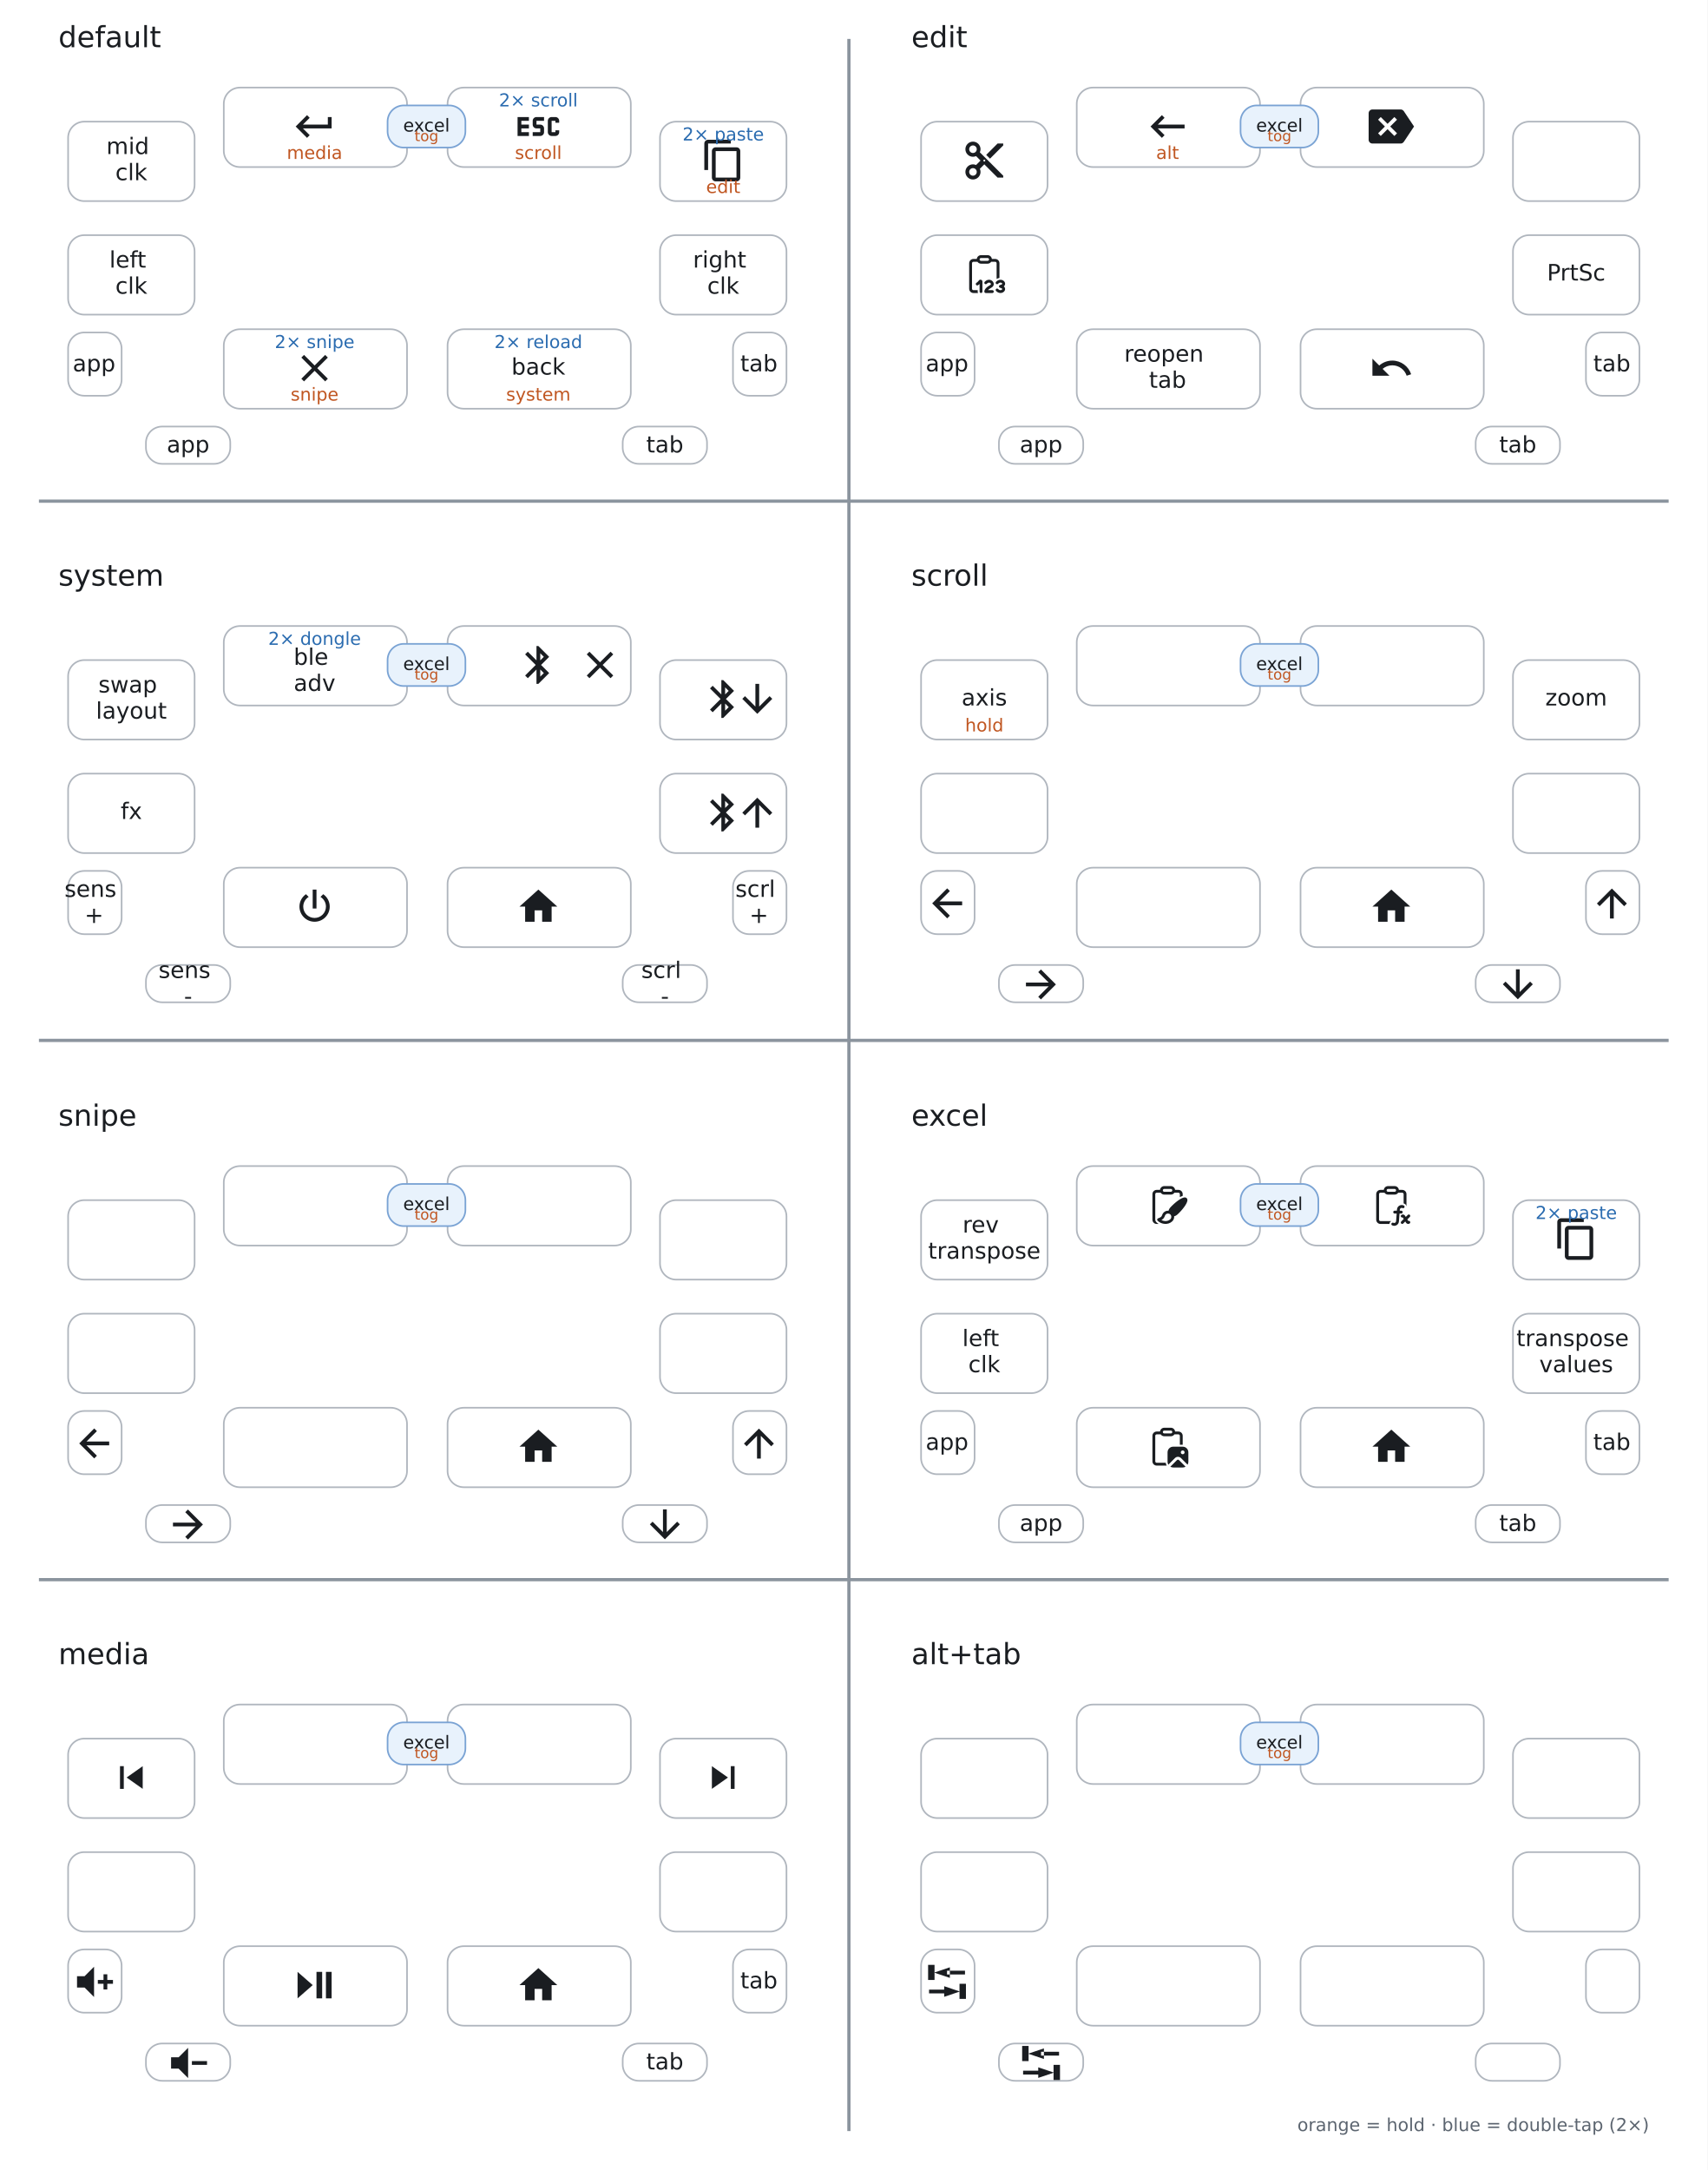
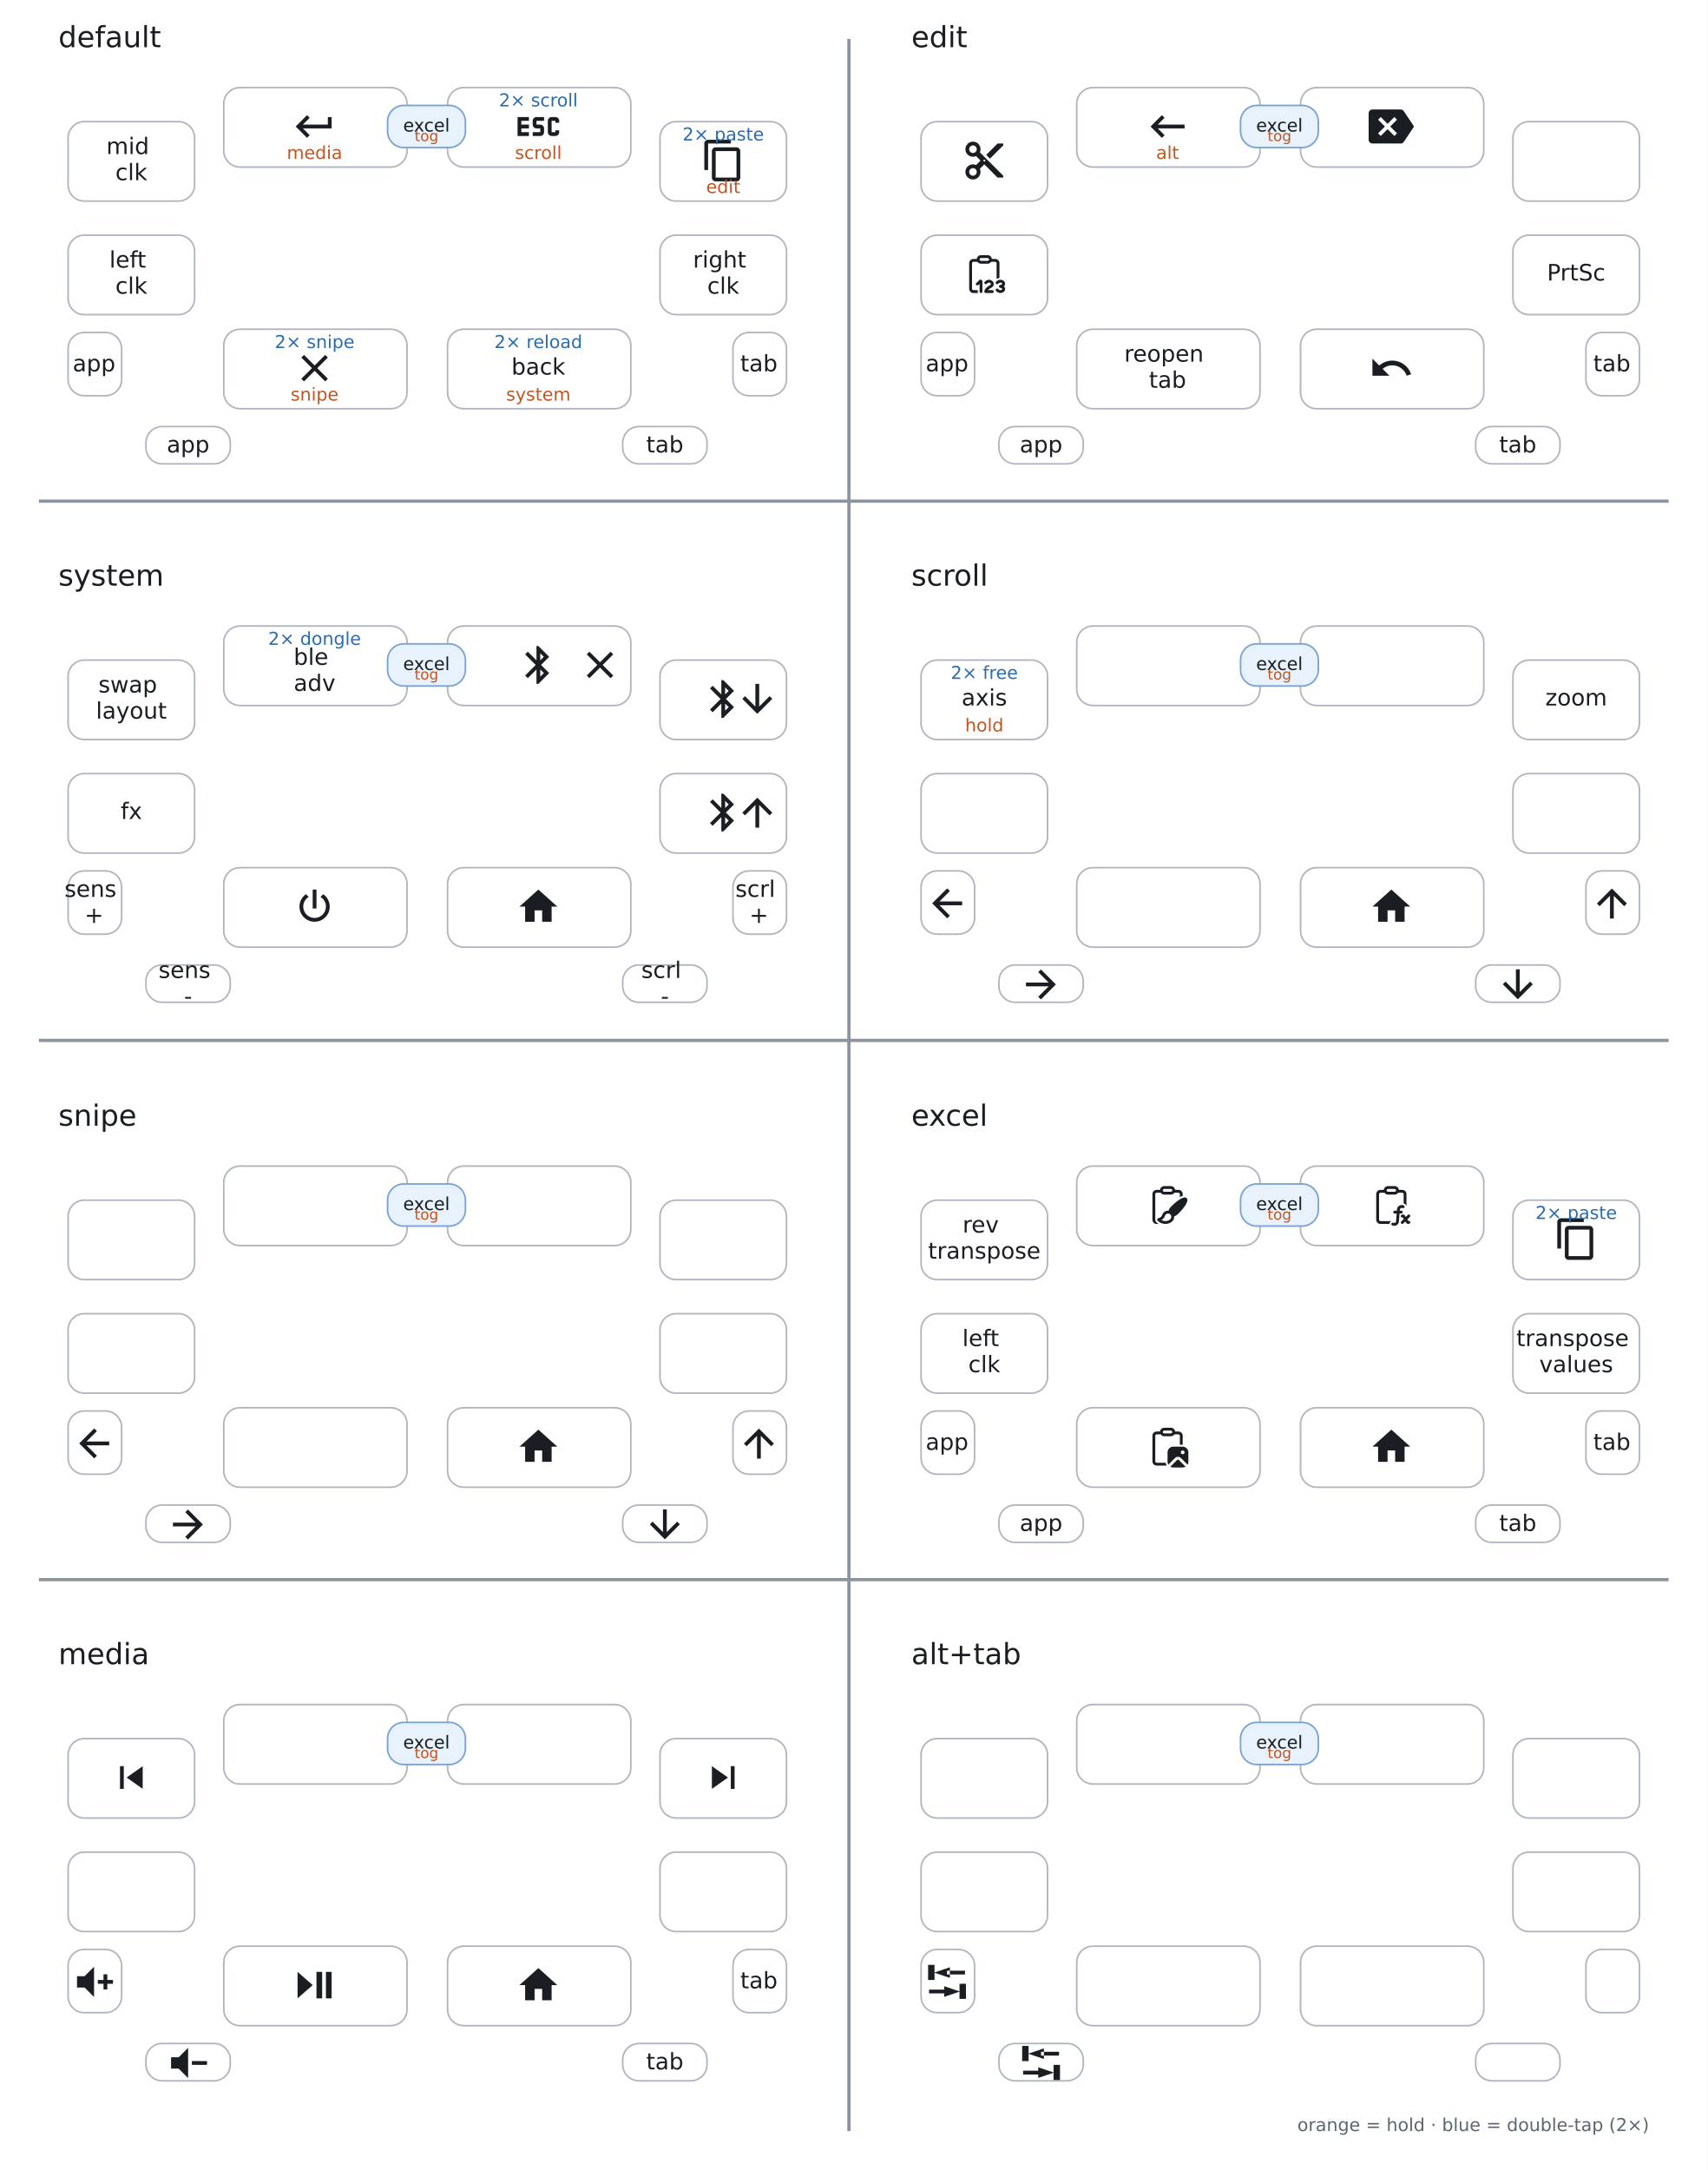
<svg xmlns="http://www.w3.org/2000/svg" xmlns:xlink="http://www.w3.org/1999/xlink" width="1053" height="1338.0" viewBox="0 0 1053 1338.0" class="keymap">
  <rect id="page-bg" width="100%" height="100%" fill="#ffffff" />
  <g id="layer-dividers" fill="none" stroke="#8b949e" stroke-width="2" stroke-linecap="butt">
    <line class="layer-divider-h" x1="24.0" y1="309.0" x2="1029.0" y2="309.0" />
    <line class="layer-divider-h" x1="24.0" y1="641.5" x2="1029.0" y2="641.5" />
    <line class="layer-divider-h" x1="24.0" y1="974.0" x2="1029.0" y2="974.0" />
    <line class="layer-divider-v" x1="523.5" y1="24.0" x2="523.5" y2="1314.0" />
  </g>
  <defs>/* start glyphs */
<symbol id="excel-copy-picture" viewBox="0 0 24 24">
      <path fill="#1a1d21" d="M13.75 2C14.909 2 15.863 2.876 15.986 4.002C15.986 4.001 15.986 4 15.986 3.999L17.75 4C18.993 4 20 5.007 20 6.25V11H18.5V6.25C18.5 5.836 18.164 5.5 17.75 5.5L15.621 5.5C15.217 6.103 14.53 6.5 13.75 6.5H10.25C9.47 6.5 8.783 6.103 8.379 5.5L6.25 5.5C5.836 5.5 5.5 5.836 5.5 6.25V19.75C5.5 20.164 5.836 20.5 6.25 20.5H11.031C11.098 21.041 11.274 21.548 11.535 22H6.25C5.007 22 4 20.993 4 19.75V6.25C4 5.007 5.007 4 6.25 4L8.014 3.999C8.138 2.875 9.092 2 10.25 2H13.75ZM15.995 4.096L16 4.25C16 4.198 15.998 4.147 15.995 4.096ZM13.75 3.5H10.25C9.836 3.5 9.5 3.836 9.5 4.25C9.5 4.664 9.836 5 10.25 5H13.75C14.164 5 14.5 4.664 14.5 4.25C14.5 3.836 14.164 3.5 13.75 3.5ZM15 12C13.343 12 12 13.343 12 15V20C12 20.556 12.151 21.077 12.415 21.524L15.909 18.03C16.788 17.152 18.212 17.152 19.091 18.03L22.585 21.524C22.849 21.077 23 20.556 23 20V15C23 13.343 21.657 12 20 12H15ZM15 23C14.444 23 13.923 22.849 13.476 22.585L16.97 19.091C17.263 18.798 17.737 18.798 18.03 19.091L21.524 22.585C21.077 22.849 20.556 23 20 23H15ZM20 16C19.448 16 19 15.552 19 15C19 14.448 19.448 14 20 14C20.552 14 21 14.448 21 15C21 15.552 20.552 16 20 16Z" />
    </symbol>
    <symbol id="excel-paste-format" viewBox="0 0 24 24">
      <path fill="#1a1d21" d="M13.75 2C14.908 2 15.862 2.875 15.986 4H17.75C18.993 4 20 5.007 20 6.25V7.177C19.51 7.327 19.001 7.563 18.5 7.843V6.25C18.5 5.836 18.164 5.5 17.75 5.5H15.621C15.217 6.103 14.53 6.5 13.75 6.5H10.25C9.47 6.5 8.783 6.103 8.379 5.5H6.25C5.836 5.5 5.5 5.836 5.5 6.25V19.77C5.506 20.21 5.687 20.646 5.993 20.962L6.225 21.189C6.559 21.499 6.925 21.769 7.312 22H6.25C5.007 22 4 20.993 4 19.75V6.25C4 5.007 5.007 4 6.25 4H8.014C8.138 2.875 9.092 2 10.25 2H13.75ZM20.423 8.094C20.901 7.965 21.617 7.881 22.115 8.378C22.613 8.876 22.528 9.592 22.399 10.07C22.254 10.612 21.953 11.236 21.56 11.886C20.766 13.197 19.502 14.771 17.976 16.297C17.547 16.726 16.883 17.401 16.113 17.751C15.919 17.839 15.707 17.91 15.483 17.953C15.566 18.878 15.257 19.831 14.551 20.539L14.346 20.735C13.294 21.68 11.907 22.055 10.573 21.98C9.153 21.901 7.724 21.311 6.711 20.267C6.532 20.081 6.46 19.818 6.521 19.567C6.583 19.317 6.767 19.115 7.012 19.033C8.391 18.573 8.749 18.12 8.933 17.778C9.064 17.534 9.105 17.365 9.261 17C9.4 16.674 9.594 16.305 9.951 15.947C10.66 15.239 11.614 14.928 12.54 15.011C12.583 14.787 12.655 14.576 12.743 14.381C13.093 13.611 13.768 12.948 14.197 12.519C15.723 10.993 17.297 9.728 18.607 8.935C19.257 8.541 19.881 8.239 20.423 8.094ZM13.486 17.008C12.803 16.325 11.695 16.325 11.012 17.008C10.84 17.179 10.739 17.359 10.642 17.588C10.561 17.778 10.422 18.174 10.253 18.488C9.962 19.03 9.519 19.51 8.729 19.934C9.312 20.253 9.98 20.445 10.656 20.482C11.736 20.543 12.769 20.211 13.482 19.486L13.486 19.482C14.169 18.799 14.17 17.691 13.486 17.008ZM10.25 3.5C9.836 3.5 9.5 3.836 9.5 4.25C9.5 4.664 9.836 5 10.25 5H13.75C14.164 5 14.5 4.664 14.5 4.25C14.5 3.836 14.164 3.5 13.75 3.5H10.25Z" />
    </symbol>
    <symbol id="excel-paste-formulas" viewBox="0 0 24 24">
      <path fill="#1a1d21" d="M8.379 5.5H6.25C5.836 5.5 5.5 5.836 5.5 6.25V19.75C5.5 20.164 5.836 20.5 6.25 20.5H11.97C11.639 20.665 11.357 20.935 11.181 21.292C11.068 21.52 11.01 21.761 11.001 22H6.25C5.007 22 4 20.993 4 19.75V6.25C4 5.007 5.007 4 6.25 4H8.014C8.138 2.875 9.092 2 10.25 2H13.75C14.908 2 15.862 2.875 15.986 4H17.75C18.993 4 20 5.007 20 6.25V13H19.997C20.022 12.331 19.661 11.678 19.022 11.363C18.85 11.278 18.675 11.209 18.5 11.154V6.25C18.5 5.836 18.164 5.5 17.75 5.5H15.621C15.217 6.103 14.53 6.5 13.75 6.5H10.25C9.47 6.5 8.783 6.103 8.379 5.5ZM9.5 4.25C9.5 4.664 9.836 5 10.25 5H13.75C14.164 5 14.5 4.664 14.5 4.25C14.5 3.836 14.164 3.5 13.75 3.5H10.25C9.836 3.5 9.5 3.836 9.5 4.25ZM21.777 18.28C22.07 17.987 22.07 17.513 21.777 17.22C21.484 16.927 21.009 16.927 20.716 17.22L19.633 18.303L19.212 17.626C18.807 16.974 17.934 16.802 17.311 17.251C16.976 17.493 16.899 17.962 17.142 18.298C17.346 18.582 17.713 18.68 18.025 18.557L18.544 19.392L17.22 20.716C16.927 21.009 16.927 21.484 17.22 21.777C17.513 22.07 17.988 22.07 18.28 21.777L19.358 20.7L19.779 21.378C20.191 22.04 21.084 22.203 21.704 21.729C22.033 21.478 22.096 21.007 21.844 20.678C21.633 20.402 21.269 20.313 20.963 20.44L20.447 19.611L21.777 18.28ZM14.989 14.307C15.123 12.546 16.995 11.478 18.579 12.26C18.951 12.443 19.103 12.893 18.92 13.264C18.737 13.636 18.287 13.788 17.916 13.605C17.285 13.294 16.538 13.719 16.485 14.421L16.441 15H17.25C17.664 15 18 15.336 18 15.75C18 16.164 17.664 16.5 17.25 16.5H16.327L16.008 20.692C15.874 22.453 14.002 23.52 12.418 22.739C12.047 22.556 11.894 22.106 12.078 21.735C12.261 21.363 12.71 21.211 13.082 21.394C13.713 21.705 14.459 21.28 14.513 20.578L14.823 16.5H13.75C13.336 16.5 13 16.164 13 15.75C13 15.336 13.336 15 13.75 15H14.937L14.989 14.307Z" />
    </symbol>
    <symbol id="excel-paste-values" viewBox="0 0 24 24">
      <path fill="#1a1d21" d="M6.25 5.5H8.379C8.783 6.103 9.47 6.5 10.25 6.5H13.75C14.53 6.5 15.217 6.103 15.621 5.5H17.75C18.164 5.5 18.5 5.836 18.5 6.25V14.574C18.987 14.285 19.496 14.111 20 14.039V6.25C20 5.007 18.993 4 17.75 4H15.986C15.862 2.875 14.908 2 13.75 2H10.25C9.092 2 8.138 2.875 8.014 4H6.25C5.007 4 4 5.007 4 6.25V19.75C4 20.993 5.007 22 6.25 22H8.669C8.561 21.773 8.5 21.518 8.5 21.25V20.5H6.25C5.836 20.5 5.5 20.164 5.5 19.75V6.25C5.5 5.836 5.836 5.5 6.25 5.5ZM10.25 5C9.836 5 9.5 4.664 9.5 4.25C9.5 3.836 9.836 3.5 10.25 3.5H13.75C14.164 3.5 14.5 3.836 14.5 4.25C14.5 4.664 14.164 5 13.75 5H10.25ZM11 15.938C11 15.376 10.567 15.074 10.258 14.987C9.949 14.9 9.454 14.931 9.147 15.358C8.83 15.801 8.388 16.297 7.868 16.605C7.512 16.815 7.394 17.275 7.605 17.632C7.815 17.988 8.275 18.106 8.632 17.895C8.955 17.704 9.245 17.474 9.5 17.233V21.25C9.5 21.664 9.836 22 10.25 22C10.664 22 11 21.664 11 21.25V15.938ZM14.425 16.502C14.119 16.517 13.721 16.66 13.301 17.112C13.019 17.416 12.545 17.434 12.241 17.152C11.937 16.87 11.92 16.396 12.201 16.092C12.851 15.392 13.604 15.041 14.35 15.003C15.085 14.966 15.753 15.237 16.232 15.668C16.704 16.093 17.035 16.722 16.986 17.416C16.936 18.142 16.484 18.766 15.733 19.174C14.783 19.69 14.237 20.15 13.925 20.5H16.25C16.664 20.5 17 20.836 17 21.25C17 21.664 16.664 22 16.25 22H12.751C12.369 22 12.048 21.713 12.006 21.334C12.006 21.334 12.006 21.334 12.006 21.332L12.005 21.33L12.005 21.326L12.004 21.319L12.003 21.302C12.002 21.29 12.001 21.277 12.001 21.263C12 21.234 12 21.2 12.001 21.161C12.005 21.083 12.015 20.987 12.04 20.875C12.089 20.648 12.191 20.366 12.392 20.047C12.79 19.41 13.56 18.647 15.017 17.856C15.418 17.638 15.482 17.422 15.49 17.312C15.5 17.17 15.432 16.966 15.227 16.782C15.029 16.603 14.743 16.485 14.425 16.502ZM19.292 17.115C20.17 16.197 21.052 16.487 21.368 16.833C21.528 17.009 21.509 17.127 21.479 17.19C21.429 17.293 21.193 17.583 20.343 17.766C19.997 17.84 19.75 18.145 19.75 18.499C19.75 18.852 19.997 19.158 20.342 19.232C21.192 19.415 21.429 19.705 21.478 19.809C21.509 19.872 21.528 19.991 21.368 20.167C21.052 20.513 20.171 20.803 19.293 19.883C19.007 19.584 18.532 19.572 18.232 19.858C17.933 20.144 17.921 20.619 18.207 20.919C19.663 22.444 21.552 22.191 22.476 21.178C22.936 20.674 23.192 19.911 22.83 19.159C22.709 18.908 22.533 18.688 22.31 18.499C22.533 18.311 22.709 18.092 22.83 17.84C23.192 17.089 22.935 16.325 22.476 15.822C21.552 14.81 19.663 14.556 18.208 16.079C17.922 16.378 17.932 16.853 18.232 17.139C18.531 17.425 19.006 17.415 19.292 17.115Z" />
    </symbol>
    <symbol id="mdi:arrow-down" viewBox="0 0 24 24">
      <path fill="#1a1d21" d="M11,4H13V16L18.5,10.5L19.92,11.92L12,19.84L4.08,11.92L5.5,10.5L11,16V4Z" />
    </symbol>
    <symbol id="mdi:arrow-left" viewBox="0 0 24 24">
      <path fill="#1a1d21" d="M20,11V13H8L13.5,18.5L12.08,19.92L4.16,12L12.08,4.08L13.5,5.5L8,11H20Z" />
    </symbol>
    <symbol id="mdi:arrow-right" viewBox="0 0 24 24">
      <path fill="#1a1d21" d="M4,11V13H16L10.5,18.5L11.92,19.92L19.84,12L11.92,4.08L10.5,5.5L16,11H4Z" />
    </symbol>
    <symbol id="mdi:arrow-up" viewBox="0 0 24 24">
      <path fill="#1a1d21" d="M13,20H11V8L5.5,13.5L4.08,12.08L12,4.16L19.92,12.08L18.5,13.5L13,8V20Z" />
    </symbol>
    <symbol id="mdi:backspace-reverse" viewBox="0 0 24 24">
      <path fill="#1a1d21" d="M2,21H17C17.7,21 18.2,20.6 18.6,20.1L24,12L18.6,3.9C18.2,3.4 17.7,3 17,3H2A2,2 0 0,0 0,5V19A2,2 0 0,0 2,21M5,8.4L6.4,7L10,10.6L13.6,7L15,8.4L11.4,12L15,15.6L13.6,17L10,13.4L6.4,17L5,15.6L8.6,12" />
    </symbol>
    <symbol id="mdi:bluetooth" viewBox="0 0 24 24">
      <path fill="#1a1d21" d="M14.88,16.29L13,18.17V14.41M13,5.83L14.88,7.71L13,9.58M17.71,7.71L12,2H11V9.58L6.41,5L5,6.41L10.59,12L5,17.58L6.41,19L11,14.41V22H12L17.71,16.29L13.41,12L17.71,7.71Z" />
    </symbol>
    <symbol id="mdi:close" viewBox="0 0 24 24">
      <path fill="#1a1d21" d="M19,6.41L17.59,5L12,10.59L6.41,5L5,6.41L10.59,12L5,17.59L6.41,19L12,13.41L17.59,19L19,17.59L13.41,12L19,6.41Z" />
    </symbol>
    <symbol id="mdi:content-copy" viewBox="0 0 24 24">
      <path fill="#1a1d21" d="M19,21H8V7H19M19,5H8A2,2 0 0,0 6,7V21A2,2 0 0,0 8,23H19A2,2 0 0,0 21,21V7A2,2 0 0,0 19,5M16,1H4A2,2 0 0,0 2,3V17H4V3H16V1Z" />
    </symbol>
    <symbol id="mdi:content-cut" viewBox="0 0 24 24">
      <path fill="#1a1d21" d="M19,3L13,9L15,11L22,4V3M12,12.5A0.5,0.5 0 0,1 11.5,12A0.5,0.5 0 0,1 12,11.5A0.5,0.5 0 0,1 12.5,12A0.5,0.5 0 0,1 12,12.5M6,20A2,2 0 0,1 4,18C4,16.89 4.9,16 6,16A2,2 0 0,1 8,18C8,19.11 7.1,20 6,20M6,8A2,2 0 0,1 4,6C4,4.89 4.9,4 6,4A2,2 0 0,1 8,6C8,7.11 7.1,8 6,8M9.64,7.64C9.87,7.14 10,6.59 10,6A4,4 0 0,0 6,2A4,4 0 0,0 2,6A4,4 0 0,0 6,10C6.59,10 7.14,9.87 7.64,9.64L10,12L7.64,14.36C7.14,14.13 6.59,14 6,14A4,4 0 0,0 2,18A4,4 0 0,0 6,22A4,4 0 0,0 10,18C10,17.41 9.87,16.86 9.64,16.36L12,14L19,21H22V20L9.64,7.64Z" />
    </symbol>
    <symbol id="mdi:home" viewBox="0 0 24 24">
      <path fill="#1a1d21" d="M10,20V14H14V20H19V12H22L12,3L2,12H5V20H10Z" />
    </symbol>
    <symbol id="mdi:keyboard-backspace" viewBox="0 0 24 24">
      <path fill="#1a1d21" d="M21,11H6.83L10.41,7.41L9,6L3,12L9,18L10.41,16.58L6.83,13H21V11Z" />
    </symbol>
    <symbol id="mdi:keyboard-esc" viewBox="0 0 24 24">
      <path fill="#1a1d21" d="M1 7H7V9H3V11H7V13H3V15H7V17H1V7M11 7H15V9H11V11H13C14.11 11 15 11.9 15 13V15C15 16.11 14.11 17 13 17H9V15H13V13H11C9.9 13 9 12.11 9 11V9C9 7.9 9.9 7 11 7M19 7H21C22.11 7 23 7.9 23 9V10H21V9H19V15H21V14H23V15C23 16.11 22.11 17 21 17H19C17.9 17 17 16.11 17 15V9C17 7.9 17.9 7 19 7Z" />
    </symbol>
    <symbol id="mdi:keyboard-return" viewBox="0 0 24 24">
      <path fill="#1a1d21" d="M19,7V11H5.83L9.41,7.41L8,6L2,12L8,18L9.41,16.58L5.83,13H21V7H19Z" />
    </symbol>
    <symbol id="mdi:play-pause" viewBox="0 0 24 24">
      <path fill="#1a1d21" d="M3,5V19L11,12M13,19H16V5H13M18,5V19H21V5" />
    </symbol>
    <symbol id="mdi:power" viewBox="0 0 24 24">
      <path fill="#1a1d21" d="M16.56,5.44L15.11,6.89C16.84,7.94 18,9.83 18,12A6,6 0 0,1 12,18A6,6 0 0,1 6,12C6,9.83 7.16,7.94 8.88,6.88L7.44,5.44C5.36,6.88 4,9.28 4,12A8,8 0 0,0 12,20A8,8 0 0,0 20,12C20,9.28 18.64,6.88 16.56,5.44M13,3H11V13H13" />
    </symbol>
    <symbol id="mdi:skip-next" viewBox="0 0 24 24">
      <path fill="#1a1d21" d="M16,18H18V6H16M6,18L14.5,12L6,6V18Z" />
    </symbol>
    <symbol id="mdi:skip-previous" viewBox="0 0 24 24">
      <path fill="#1a1d21" d="M6,18V6H8V18H6M9.5,12L18,6V18L9.5,12Z" />
    </symbol>
    <symbol id="mdi:undo" viewBox="0 0 24 24">
      <path fill="#1a1d21" d="M12.5,8C9.85,8 7.45,9 5.6,10.6L2,7V16H11L7.38,12.38C8.77,11.22 10.54,10.5 12.5,10.5C16.04,10.5 19.05,12.81 20.1,16L22.47,15.22C21.08,11.03 17.15,8 12.5,8Z" />
    </symbol>
    <symbol id="mdi:volume-minus" viewBox="0 0 24 24">
      <path fill="#1a1d21" d="M3,9H7L12,4V20L7,15H3V9M14,11H22V13H14V11Z" />
    </symbol>
    <symbol id="mdi:volume-plus" viewBox="0 0 24 24">
      <path fill="#1a1d21" d="M3,9H7L12,4V20L7,15H3V9M14,11H17V8H19V11H22V13H19V16H17V13H14V11Z" />
    </symbol>
    <symbol id="tab-sign" viewBox="0 0 24 24">
      <path fill="#1a1d21" d="M2 3H5.4V11H2ZM13.5 4.3L5.2 7.1 13.5 9.9ZM12 6.1H21.5V8.1H12ZM18.6 13H22V21H18.6ZM10.5 14.3L18.8 17.1 10.5 19.9ZM2.5 16.1H12V18.1H2.5Z" />
    </symbol>
  </defs>/* end glyphs */
<style>/* inherit to force styles through use tags */
svg path {
    fill: inherit;
}

/* font and background color specifications */
svg.keymap {
    font-family: SFMono-Regular,Consolas,Liberation Mono,Menlo,monospace;
    font-size: 14px;
    font-kerning: normal;
    text-rendering: optimizeLegibility;
    fill: #24292e;
}

/* default key styling */
rect.key {
    fill: #f6f8fa;
}

rect.key, rect.combo {
    stroke: #c9cccf;
    stroke-width: 1;
}

/* default key side styling, only used is draw_key_sides is set */
rect.side {
    filter: brightness(90%);
}

/* color accent for combo boxes */
rect.combo, rect.combo-separate {
    fill: #cdf;
}

/* color accent for held keys */
rect.held, rect.combo.held {
    fill: #fdd;
}

/* color accent for ghost (optional) keys */
rect.ghost, rect.combo.ghost {
    stroke-dasharray: 4, 4;
    stroke-width: 2;
}

text {
    text-anchor: middle;
    dominant-baseline: middle;
}

/* styling for layer labels */
text.label {
    font-weight: bold;
    text-anchor: start;
    stroke: white;
    stroke-width: 4;
    paint-order: stroke;
}

/* styling for optional footer */
text.footer {
    text-anchor: end;
    dominant-baseline: auto;
    stroke: white;
    stroke-width: 4;
    paint-order: stroke;
}

/* styling for combo tap, and key non-tap label text */
text.combo, text.hold, text.shifted, text.left, text.right, text.tl, text.tr, text.bl, text.br {
    font-size: 11px;
}

text.hold, text.bl, text.br {
    text-anchor: middle;
    dominant-baseline: auto;
}

text.shifted, text.tl, text.tr {
    text-anchor: middle;
    dominant-baseline: hanging;
}

text.left, text.tl, text.bl {
    text-anchor: start;
}

text.right, text.tr, text.br {
    text-anchor: end;
}

text.layer-activator {
    text-decoration: underline;
}

/* styling for hold/shifted label text in combo box */
text.combo.hold, text.combo.shifted, text.combo.left, text.combo.right {
    font-size: 8px;
}

/* lighter symbol for transparent keys */
text.trans {
    fill: #7b7e81;
}

/* styling for combo dendrons */
path.combo {
    stroke-width: 1;
    stroke: gray;
    fill: none;
}

/* Start Tabler Icons Cleanup */
/* cannot use height/width with glyphs */
.icon-tabler &gt; path {
    fill: inherit;
    stroke: inherit;
    stroke-width: 2;
}
/* hide tabler's default box */
.icon-tabler &gt; path[stroke="none"][fill="none"] {
    visibility: hidden;
}
/* End Tabler Icons Cleanup */

svg.keymap {
  font-family: "DejaVu Sans", "Segoe UI", sans-serif;
  font-size: 15px;
  font-weight: 400;
  fill: #1a1d21;
}
#layer-dividers line, line.layer-divider-h, line.layer-divider-v {
  stroke: #8b949e;
  stroke-width: 2;
}
rect.key {
  fill: #ffffff;
  stroke: #b0b6be;
  stroke-width: 1;
}
rect.combo, rect.combo-separate {
  fill: #e8f2fc;
  stroke: #7aa3d4;
  stroke-width: 1;
}
rect.held, rect.combo.held {
  fill: #ffe8c8;
  stroke: #c05621;
}
rect.ghost, rect.combo.ghost {
  stroke: #a0a6ad;
  stroke-dasharray: 5, 4;
  fill: #f4f5f6;
}
text.label {
  font-size: 18px;
  font-weight: 400 !important;
  letter-spacing: 0;
  stroke: #ffffff;
  stroke-width: 5;
  paint-order: stroke;
}
text.footer {
  font-size: 11px;
  font-weight: 400;
  fill: #5c6570;
  stroke: none;
}
text.key.tap {
  font-size: 14px;
  font-weight: 400;
}
text.hold, text.shifted, text.left, text.right, text.tl, text.tr, text.bl, text.br, text.combo {
  font-size: 11px;
  font-weight: 400;
}
text.hold {
  fill: #c05621;
}
text.shifted {
  fill: #2b6cb0;
}
text.combo.tap {
  font-size: 11px;
  font-weight: 400;
}
text.combo.hold, text.combo.shifted {
  font-size: 9px;
  font-weight: 400;
}
text.trans {
  fill: #c5c9ce;
}
path.combo {
  stroke: #2b6cb0;
  stroke-width: 1.5;
}
</style>
  <g transform="translate(36, 0.0)" class="layer-default">
    <text x="0" y="24" class="label" id="default">default</text>
    <g transform="translate(0, 48)">
      <g transform="translate(158, 30)" class="key keypos-0">
        <rect rx="10" ry="10" x="-56" y="-24" width="113" height="49" class="key" />
        <use href="#mdi:keyboard-return" xlink:href="#mdi:keyboard-return" x="-14" y="-14" height="28" width="28.0" class="key tap glyph mdi:keyboard-return" />
        <text x="0" y="20" class="key hold">media</text>
      </g>
      <g transform="translate(296, 30)" class="key keypos-1">
        <rect rx="10" ry="10" x="-56" y="-24" width="113" height="49" class="key" />
        <use href="#mdi:keyboard-esc" xlink:href="#mdi:keyboard-esc" x="-14" y="-14" height="28" width="28.0" class="key tap glyph mdi:keyboard-esc" />
        <text x="0" y="20" class="key hold">scroll</text>
        <text x="0" y="-20" class="key shifted">2× scroll</text>
      </g>
      <g transform="translate(45, 51)" class="key keypos-2">
        <rect rx="10" ry="10" x="-39" y="-24" width="78" height="49" class="key" />
        <text x="0" y="0" class="key tap">
          <tspan x="0" dy="-0.57em">mid</tspan>
          <tspan x="0" dy="1.15em">clk</tspan>
        </text>
      </g>
      <g transform="translate(410, 51)" class="key keypos-3">
        <rect rx="10" ry="10" x="-39" y="-24" width="78" height="49" class="key" />
        <use href="#mdi:content-copy" xlink:href="#mdi:content-copy" x="-14" y="-14" height="28" width="28.0" class="key tap glyph mdi:content-copy" />
        <text x="0" y="20" class="key hold">edit</text>
        <text x="0" y="-20" class="key shifted">2× paste</text>
      </g>
      <g transform="translate(45, 121)" class="key keypos-4">
        <rect rx="10" ry="10" x="-39" y="-24" width="78" height="49" class="key" />
        <text x="0" y="0" class="key tap">
          <tspan x="0" dy="-0.57em">left</tspan>
          <tspan x="0" dy="1.15em">clk</tspan>
        </text>
      </g>
      <g transform="translate(410, 121)" class="key keypos-5">
        <rect rx="10" ry="10" x="-39" y="-24" width="78" height="49" class="key" />
        <text x="0" y="0" class="key tap">
          <tspan x="0" dy="-0.57em">right</tspan>
          <tspan x="0" dy="1.15em">clk</tspan>
        </text>
      </g>
      <g transform="translate(158, 179)" class="key keypos-6">
        <rect rx="10" ry="10" x="-56" y="-24" width="113" height="49" class="key" />
        <use href="#mdi:close" xlink:href="#mdi:close" x="-14" y="-14" height="28" width="28.0" class="key tap glyph mdi:close" />
        <text x="0" y="20" class="key hold">snipe</text>
        <text x="0" y="-20" class="key shifted">2× snipe</text>
      </g>
      <g transform="translate(296, 179)" class="key keypos-7">
        <rect rx="10" ry="10" x="-56" y="-24" width="113" height="49" class="key" />
        <text x="0" y="0" class="key tap">back</text>
        <text x="0" y="20" class="key hold">system</text>
        <text x="0" y="-20" class="key shifted">2× reload</text>
      </g>
      <g transform="translate(22, 177)" class="key keypos-8">
        <rect rx="10" ry="10" x="-16" y="-20" width="33" height="39" class="key" />
        <text x="0" y="0" class="key tap">app</text>
      </g>
      <g transform="translate(432, 177)" class="key keypos-9">
        <rect rx="10" ry="10" x="-16" y="-20" width="33" height="39" class="key" />
        <text x="0" y="0" class="key tap">tab</text>
      </g>
      <g transform="translate(80, 227)" class="key keypos-10">
        <rect rx="10" ry="10" x="-26" y="-12" width="52" height="23" class="key" />
        <text x="0" y="0" class="key tap">app</text>
      </g>
      <g transform="translate(374, 227)" class="key keypos-11">
        <rect rx="10" ry="10" x="-26" y="-12" width="52" height="23" class="key" />
        <text x="0" y="0" class="key tap">tab</text>
      </g>
      <g class="combo combopos-0">
        <rect rx="10" ry="10" x="203" y="17" width="48" height="26" class="combo" />
        <text x="227" y="30" class="combo tap">excel</text>
        <text x="227" y="39" class="combo hold">tog</text>
      </g>
    </g>
  </g>
  <g transform="translate(562, 0.0)" class="layer-edit">
    <text x="0" y="24" class="label" id="edit">edit</text>
    <g transform="translate(0, 48)">
      <g transform="translate(158, 30)" class="key keypos-0">
        <rect rx="10" ry="10" x="-56" y="-24" width="113" height="49" class="key" />
        <use href="#mdi:keyboard-backspace" xlink:href="#mdi:keyboard-backspace" x="-14" y="-14" height="28" width="28.0" class="key tap glyph mdi:keyboard-backspace" />
        <text x="0" y="20" class="key hold">alt</text>
      </g>
      <g transform="translate(296, 30)" class="key keypos-1">
        <rect rx="10" ry="10" x="-56" y="-24" width="113" height="49" class="key" />
        <use href="#mdi:backspace-reverse" xlink:href="#mdi:backspace-reverse" x="-14" y="-14" height="28" width="28.0" class="key tap glyph mdi:backspace-reverse" />
      </g>
      <g transform="translate(45, 51)" class="key keypos-2">
        <rect rx="10" ry="10" x="-39" y="-24" width="78" height="49" class="key" />
        <use href="#mdi:content-cut" xlink:href="#mdi:content-cut" x="-14" y="-14" height="28" width="28.0" class="key tap glyph mdi:content-cut" />
      </g>
      <g transform="translate(410, 51)" class="key keypos-3">
        <rect rx="10" ry="10" x="-39" y="-24" width="78" height="49" class="key" />
      </g>
      <g transform="translate(45, 121)" class="key keypos-4">
        <rect rx="10" ry="10" x="-39" y="-24" width="78" height="49" class="key" />
        <use href="#excel-paste-values" xlink:href="#excel-paste-values" x="-14" y="-14" height="28" width="28.0" class="key tap glyph excel-paste-values" />
      </g>
      <g transform="translate(410, 121)" class="key keypos-5">
        <rect rx="10" ry="10" x="-39" y="-24" width="78" height="49" class="key" />
        <text x="0" y="0" class="key tap">PrtSc</text>
      </g>
      <g transform="translate(158, 179)" class="key keypos-6">
        <rect rx="10" ry="10" x="-56" y="-24" width="113" height="49" class="key" />
        <text x="0" y="0" class="key tap">
          <tspan x="0" dy="-0.57em">reopen</tspan>
          <tspan x="0" dy="1.15em">tab</tspan>
        </text>
      </g>
      <g transform="translate(296, 179)" class="key keypos-7">
        <rect rx="10" ry="10" x="-56" y="-24" width="113" height="49" class="key" />
        <use href="#mdi:undo" xlink:href="#mdi:undo" x="-14" y="-14" height="28" width="28.0" class="key tap glyph mdi:undo" />
      </g>
      <g transform="translate(22, 177)" class="key keypos-8">
        <rect rx="10" ry="10" x="-16" y="-20" width="33" height="39" class="key" />
        <text x="0" y="0" class="key tap">app</text>
      </g>
      <g transform="translate(432, 177)" class="key keypos-9">
        <rect rx="10" ry="10" x="-16" y="-20" width="33" height="39" class="key" />
        <text x="0" y="0" class="key tap">tab</text>
      </g>
      <g transform="translate(80, 227)" class="key keypos-10">
        <rect rx="10" ry="10" x="-26" y="-12" width="52" height="23" class="key" />
        <text x="0" y="0" class="key tap">app</text>
      </g>
      <g transform="translate(374, 227)" class="key keypos-11">
        <rect rx="10" ry="10" x="-26" y="-12" width="52" height="23" class="key" />
        <text x="0" y="0" class="key tap">tab</text>
      </g>
      <g class="combo combopos-0">
        <rect rx="10" ry="10" x="203" y="17" width="48" height="26" class="combo" />
        <text x="227" y="30" class="combo tap">excel</text>
        <text x="227" y="39" class="combo hold">tog</text>
      </g>
    </g>
  </g>
  <g transform="translate(36, 332.0)" class="layer-system">
    <text x="0" y="24" class="label" id="system">system</text>
    <g transform="translate(0, 48)">
      <g transform="translate(158, 30)" class="key keypos-0">
        <rect rx="10" ry="10" x="-56" y="-24" width="113" height="49" class="key" />
        <text x="0" y="0" class="key tap">
          <tspan x="0" dy="-0.29em">ble</tspan>
          <tspan x="0" dy="1.15em">adv</tspan>
        </text>
        <text x="0" y="-20" class="key shifted">2× dongle</text>
      </g>
      <g transform="translate(296, 30)" class="key keypos-1">
        <rect rx="10" ry="10" x="-56" y="-24" width="113" height="49" class="key" />
        <use href="#mdi:bluetooth" xlink:href="#mdi:bluetooth" x="-14" y="-14" height="28" width="28.0" class="key tap glyph mdi:bluetooth" />
        <use href="#mdi:close" xlink:href="#mdi:close" x="24" y="-14" height="28" width="28.0" class="key right glyph mdi:close" />
      </g>
      <g transform="translate(45, 51)" class="key keypos-2">
        <rect rx="10" ry="10" x="-39" y="-24" width="78" height="49" class="key" />
        <text x="0" y="0" class="key tap">
          <tspan x="0" dy="-0.57em">swap</tspan>
          <tspan x="0" dy="1.15em">layout</tspan>
        </text>
      </g>
      <g transform="translate(410, 51)" class="key keypos-3">
        <rect rx="10" ry="10" x="-39" y="-24" width="78" height="49" class="key" />
        <use href="#mdi:bluetooth" xlink:href="#mdi:bluetooth" x="-14" y="-14" height="28" width="28.0" class="key tap glyph mdi:bluetooth" />
        <use href="#mdi:arrow-down" xlink:href="#mdi:arrow-down" x="7" y="-14" height="28" width="28.0" class="key right glyph mdi:arrow-down" />
      </g>
      <g transform="translate(45, 121)" class="key keypos-4">
        <rect rx="10" ry="10" x="-39" y="-24" width="78" height="49" class="key" />
        <text x="0" y="0" class="key tap">fx</text>
      </g>
      <g transform="translate(410, 121)" class="key keypos-5">
        <rect rx="10" ry="10" x="-39" y="-24" width="78" height="49" class="key" />
        <use href="#mdi:bluetooth" xlink:href="#mdi:bluetooth" x="-14" y="-14" height="28" width="28.0" class="key tap glyph mdi:bluetooth" />
        <use href="#mdi:arrow-up" xlink:href="#mdi:arrow-up" x="7" y="-14" height="28" width="28.0" class="key right glyph mdi:arrow-up" />
      </g>
      <g transform="translate(158, 179)" class="key keypos-6">
        <rect rx="10" ry="10" x="-56" y="-24" width="113" height="49" class="key" />
        <use href="#mdi:power" xlink:href="#mdi:power" x="-14" y="-14" height="28" width="28.0" class="key tap glyph mdi:power" />
      </g>
      <g transform="translate(296, 179)" class="key keypos-7">
        <rect rx="10" ry="10" x="-56" y="-24" width="113" height="49" class="key" />
        <use href="#mdi:home" xlink:href="#mdi:home" x="-14" y="-14" height="28" width="28.0" class="key tap glyph mdi:home" />
      </g>
      <g transform="translate(22, 177)" class="key keypos-8">
        <rect rx="10" ry="10" x="-16" y="-20" width="33" height="39" class="key" />
        <text x="0" y="0" class="key tap">
          <tspan x="0" dy="-0.57em">sens</tspan>
          <tspan x="0" dy="1.15em">+</tspan>
        </text>
      </g>
      <g transform="translate(432, 177)" class="key keypos-9">
        <rect rx="10" ry="10" x="-16" y="-20" width="33" height="39" class="key" />
        <text x="0" y="0" class="key tap">
          <tspan x="0" dy="-0.57em">scrl</tspan>
          <tspan x="0" dy="1.15em">+</tspan>
        </text>
      </g>
      <g transform="translate(80, 227)" class="key keypos-10">
        <rect rx="10" ry="10" x="-26" y="-12" width="52" height="23" class="key" />
        <text x="0" y="0" class="key tap">
          <tspan x="0" dy="-0.57em">sens</tspan>
          <tspan x="0" dy="1.15em">-</tspan>
        </text>
      </g>
      <g transform="translate(374, 227)" class="key keypos-11">
        <rect rx="10" ry="10" x="-26" y="-12" width="52" height="23" class="key" />
        <text x="0" y="0" class="key tap">
          <tspan x="0" dy="-0.57em">scrl</tspan>
          <tspan x="0" dy="1.15em">-</tspan>
        </text>
      </g>
      <g class="combo combopos-0">
        <rect rx="10" ry="10" x="203" y="17" width="48" height="26" class="combo" />
        <text x="227" y="30" class="combo tap">excel</text>
        <text x="227" y="39" class="combo hold">tog</text>
      </g>
    </g>
  </g>
  <g transform="translate(562, 332.0)" class="layer-scroll">
    <text x="0" y="24" class="label" id="scroll">scroll</text>
    <g transform="translate(0, 48)">
      <g transform="translate(158, 30)" class="key keypos-0">
        <rect rx="10" ry="10" x="-56" y="-24" width="113" height="49" class="key" />
      </g>
      <g transform="translate(296, 30)" class="key keypos-1">
        <rect rx="10" ry="10" x="-56" y="-24" width="113" height="49" class="key" />
      </g>
      <g transform="translate(45, 51)" class="key keypos-2">
        <rect rx="10" ry="10" x="-39" y="-24" width="78" height="49" class="key" />
        <text x="0" y="0" class="key tap">axis</text>
        <text x="0" y="20" class="key hold">hold</text>
+         <text x="0" y="-20" class="key shifted">2× free</text>
      </g>
      <g transform="translate(410, 51)" class="key keypos-3">
        <rect rx="10" ry="10" x="-39" y="-24" width="78" height="49" class="key" />
        <text x="0" y="0" class="key tap">zoom</text>
      </g>
      <g transform="translate(45, 121)" class="key keypos-4">
        <rect rx="10" ry="10" x="-39" y="-24" width="78" height="49" class="key" />
      </g>
      <g transform="translate(410, 121)" class="key keypos-5">
        <rect rx="10" ry="10" x="-39" y="-24" width="78" height="49" class="key" />
      </g>
      <g transform="translate(158, 179)" class="key keypos-6">
        <rect rx="10" ry="10" x="-56" y="-24" width="113" height="49" class="key" />
      </g>
      <g transform="translate(296, 179)" class="key keypos-7">
        <rect rx="10" ry="10" x="-56" y="-24" width="113" height="49" class="key" />
        <use href="#mdi:home" xlink:href="#mdi:home" x="-14" y="-14" height="28" width="28.0" class="key tap glyph mdi:home" />
      </g>
      <g transform="translate(22, 177)" class="key keypos-8">
        <rect rx="10" ry="10" x="-16" y="-20" width="33" height="39" class="key" />
        <use href="#mdi:arrow-left" xlink:href="#mdi:arrow-left" x="-14" y="-14" height="28" width="28.0" class="key tap glyph mdi:arrow-left" />
      </g>
      <g transform="translate(432, 177)" class="key keypos-9">
        <rect rx="10" ry="10" x="-16" y="-20" width="33" height="39" class="key" />
        <use href="#mdi:arrow-up" xlink:href="#mdi:arrow-up" x="-14" y="-14" height="28" width="28.0" class="key tap glyph mdi:arrow-up" />
      </g>
      <g transform="translate(80, 227)" class="key keypos-10">
        <rect rx="10" ry="10" x="-26" y="-12" width="52" height="23" class="key" />
        <use href="#mdi:arrow-right" xlink:href="#mdi:arrow-right" x="-14" y="-14" height="28" width="28.0" class="key tap glyph mdi:arrow-right" />
      </g>
      <g transform="translate(374, 227)" class="key keypos-11">
        <rect rx="10" ry="10" x="-26" y="-12" width="52" height="23" class="key" />
        <use href="#mdi:arrow-down" xlink:href="#mdi:arrow-down" x="-14" y="-14" height="28" width="28.0" class="key tap glyph mdi:arrow-down" />
      </g>
      <g class="combo combopos-0">
        <rect rx="10" ry="10" x="203" y="17" width="48" height="26" class="combo" />
        <text x="227" y="30" class="combo tap">excel</text>
        <text x="227" y="39" class="combo hold">tog</text>
      </g>
    </g>
  </g>
  <g transform="translate(36, 665.0)" class="layer-snipe">
    <text x="0" y="24" class="label" id="snipe">snipe</text>
    <g transform="translate(0, 48)">
      <g transform="translate(158, 30)" class="key keypos-0">
        <rect rx="10" ry="10" x="-56" y="-24" width="113" height="49" class="key" />
      </g>
      <g transform="translate(296, 30)" class="key keypos-1">
        <rect rx="10" ry="10" x="-56" y="-24" width="113" height="49" class="key" />
      </g>
      <g transform="translate(45, 51)" class="key keypos-2">
        <rect rx="10" ry="10" x="-39" y="-24" width="78" height="49" class="key" />
      </g>
      <g transform="translate(410, 51)" class="key keypos-3">
        <rect rx="10" ry="10" x="-39" y="-24" width="78" height="49" class="key" />
      </g>
      <g transform="translate(45, 121)" class="key keypos-4">
        <rect rx="10" ry="10" x="-39" y="-24" width="78" height="49" class="key" />
      </g>
      <g transform="translate(410, 121)" class="key keypos-5">
        <rect rx="10" ry="10" x="-39" y="-24" width="78" height="49" class="key" />
      </g>
      <g transform="translate(158, 179)" class="key keypos-6">
        <rect rx="10" ry="10" x="-56" y="-24" width="113" height="49" class="key" />
      </g>
      <g transform="translate(296, 179)" class="key keypos-7">
        <rect rx="10" ry="10" x="-56" y="-24" width="113" height="49" class="key" />
        <use href="#mdi:home" xlink:href="#mdi:home" x="-14" y="-14" height="28" width="28.0" class="key tap glyph mdi:home" />
      </g>
      <g transform="translate(22, 177)" class="key keypos-8">
        <rect rx="10" ry="10" x="-16" y="-20" width="33" height="39" class="key" />
        <use href="#mdi:arrow-left" xlink:href="#mdi:arrow-left" x="-14" y="-14" height="28" width="28.0" class="key tap glyph mdi:arrow-left" />
      </g>
      <g transform="translate(432, 177)" class="key keypos-9">
        <rect rx="10" ry="10" x="-16" y="-20" width="33" height="39" class="key" />
        <use href="#mdi:arrow-up" xlink:href="#mdi:arrow-up" x="-14" y="-14" height="28" width="28.0" class="key tap glyph mdi:arrow-up" />
      </g>
      <g transform="translate(80, 227)" class="key keypos-10">
        <rect rx="10" ry="10" x="-26" y="-12" width="52" height="23" class="key" />
        <use href="#mdi:arrow-right" xlink:href="#mdi:arrow-right" x="-14" y="-14" height="28" width="28.0" class="key tap glyph mdi:arrow-right" />
      </g>
      <g transform="translate(374, 227)" class="key keypos-11">
        <rect rx="10" ry="10" x="-26" y="-12" width="52" height="23" class="key" />
        <use href="#mdi:arrow-down" xlink:href="#mdi:arrow-down" x="-14" y="-14" height="28" width="28.0" class="key tap glyph mdi:arrow-down" />
      </g>
      <g class="combo combopos-0">
        <rect rx="10" ry="10" x="203" y="17" width="48" height="26" class="combo" />
        <text x="227" y="30" class="combo tap">excel</text>
        <text x="227" y="39" class="combo hold">tog</text>
      </g>
    </g>
  </g>
  <g transform="translate(562, 665.0)" class="layer-excel">
    <text x="0" y="24" class="label" id="excel">excel</text>
    <g transform="translate(0, 48)">
      <g transform="translate(158, 30)" class="key keypos-0">
        <rect rx="10" ry="10" x="-56" y="-24" width="113" height="49" class="key" />
        <use href="#excel-paste-format" xlink:href="#excel-paste-format" x="-14" y="-14" height="28" width="28.0" class="key tap glyph excel-paste-format" />
      </g>
      <g transform="translate(296, 30)" class="key keypos-1">
        <rect rx="10" ry="10" x="-56" y="-24" width="113" height="49" class="key" />
        <use href="#excel-paste-formulas" xlink:href="#excel-paste-formulas" x="-14" y="-14" height="28" width="28.0" class="key tap glyph excel-paste-formulas" />
      </g>
      <g transform="translate(45, 51)" class="key keypos-2">
        <rect rx="10" ry="10" x="-39" y="-24" width="78" height="49" class="key" />
        <text x="0" y="0" class="key tap">
          <tspan x="0" dy="-0.57em">rev</tspan>
          <tspan x="0" dy="1.15em">transpose</tspan>
        </text>
      </g>
      <g transform="translate(410, 51)" class="key keypos-3">
        <rect rx="10" ry="10" x="-39" y="-24" width="78" height="49" class="key" />
        <use href="#mdi:content-copy" xlink:href="#mdi:content-copy" x="-14" y="-14" height="28" width="28.0" class="key tap glyph mdi:content-copy" />
        <text x="0" y="-20" class="key shifted">2× paste</text>
      </g>
      <g transform="translate(45, 121)" class="key keypos-4">
        <rect rx="10" ry="10" x="-39" y="-24" width="78" height="49" class="key" />
        <text x="0" y="0" class="key tap">
          <tspan x="0" dy="-0.57em">left</tspan>
          <tspan x="0" dy="1.15em">clk</tspan>
        </text>
      </g>
      <g transform="translate(410, 121)" class="key keypos-5">
        <rect rx="10" ry="10" x="-39" y="-24" width="78" height="49" class="key" />
        <text x="0" y="0" class="key tap">
          <tspan x="0" dy="-0.57em">transpose</tspan>
          <tspan x="0" dy="1.15em">values</tspan>
        </text>
      </g>
      <g transform="translate(158, 179)" class="key keypos-6">
        <rect rx="10" ry="10" x="-56" y="-24" width="113" height="49" class="key" />
        <use href="#excel-copy-picture" xlink:href="#excel-copy-picture" x="-14" y="-14" height="28" width="28.0" class="key tap glyph excel-copy-picture" />
      </g>
      <g transform="translate(296, 179)" class="key keypos-7">
        <rect rx="10" ry="10" x="-56" y="-24" width="113" height="49" class="key" />
        <use href="#mdi:home" xlink:href="#mdi:home" x="-14" y="-14" height="28" width="28.0" class="key tap glyph mdi:home" />
      </g>
      <g transform="translate(22, 177)" class="key keypos-8">
        <rect rx="10" ry="10" x="-16" y="-20" width="33" height="39" class="key" />
        <text x="0" y="0" class="key tap">app</text>
      </g>
      <g transform="translate(432, 177)" class="key keypos-9">
        <rect rx="10" ry="10" x="-16" y="-20" width="33" height="39" class="key" />
        <text x="0" y="0" class="key tap">tab</text>
      </g>
      <g transform="translate(80, 227)" class="key keypos-10">
        <rect rx="10" ry="10" x="-26" y="-12" width="52" height="23" class="key" />
        <text x="0" y="0" class="key tap">app</text>
      </g>
      <g transform="translate(374, 227)" class="key keypos-11">
        <rect rx="10" ry="10" x="-26" y="-12" width="52" height="23" class="key" />
        <text x="0" y="0" class="key tap">tab</text>
      </g>
      <g class="combo combopos-0">
        <rect rx="10" ry="10" x="203" y="17" width="48" height="26" class="combo" />
        <text x="227" y="30" class="combo tap">excel</text>
        <text x="227" y="39" class="combo hold">tog</text>
      </g>
    </g>
  </g>
  <g transform="translate(36, 997.0)" class="layer-media">
    <text x="0" y="24" class="label" id="media">media</text>
    <g transform="translate(0, 48)">
      <g transform="translate(158, 30)" class="key keypos-0">
        <rect rx="10" ry="10" x="-56" y="-24" width="113" height="49" class="key" />
      </g>
      <g transform="translate(296, 30)" class="key keypos-1">
        <rect rx="10" ry="10" x="-56" y="-24" width="113" height="49" class="key" />
      </g>
      <g transform="translate(45, 51)" class="key keypos-2">
        <rect rx="10" ry="10" x="-39" y="-24" width="78" height="49" class="key" />
        <use href="#mdi:skip-previous" xlink:href="#mdi:skip-previous" x="-14" y="-14" height="28" width="28.0" class="key tap glyph mdi:skip-previous" />
      </g>
      <g transform="translate(410, 51)" class="key keypos-3">
        <rect rx="10" ry="10" x="-39" y="-24" width="78" height="49" class="key" />
        <use href="#mdi:skip-next" xlink:href="#mdi:skip-next" x="-14" y="-14" height="28" width="28.0" class="key tap glyph mdi:skip-next" />
      </g>
      <g transform="translate(45, 121)" class="key keypos-4">
        <rect rx="10" ry="10" x="-39" y="-24" width="78" height="49" class="key" />
      </g>
      <g transform="translate(410, 121)" class="key keypos-5">
        <rect rx="10" ry="10" x="-39" y="-24" width="78" height="49" class="key" />
      </g>
      <g transform="translate(158, 179)" class="key keypos-6">
        <rect rx="10" ry="10" x="-56" y="-24" width="113" height="49" class="key" />
        <use href="#mdi:play-pause" xlink:href="#mdi:play-pause" x="-14" y="-14" height="28" width="28.0" class="key tap glyph mdi:play-pause" />
      </g>
      <g transform="translate(296, 179)" class="key keypos-7">
        <rect rx="10" ry="10" x="-56" y="-24" width="113" height="49" class="key" />
        <use href="#mdi:home" xlink:href="#mdi:home" x="-14" y="-14" height="28" width="28.0" class="key tap glyph mdi:home" />
      </g>
      <g transform="translate(22, 177)" class="key keypos-8">
        <rect rx="10" ry="10" x="-16" y="-20" width="33" height="39" class="key" />
        <use href="#mdi:volume-plus" xlink:href="#mdi:volume-plus" x="-14" y="-14" height="28" width="28.0" class="key tap glyph mdi:volume-plus" />
      </g>
      <g transform="translate(432, 177)" class="key keypos-9">
        <rect rx="10" ry="10" x="-16" y="-20" width="33" height="39" class="key" />
        <text x="0" y="0" class="key tap">tab</text>
      </g>
      <g transform="translate(80, 227)" class="key keypos-10">
        <rect rx="10" ry="10" x="-26" y="-12" width="52" height="23" class="key" />
        <use href="#mdi:volume-minus" xlink:href="#mdi:volume-minus" x="-14" y="-14" height="28" width="28.0" class="key tap glyph mdi:volume-minus" />
      </g>
      <g transform="translate(374, 227)" class="key keypos-11">
        <rect rx="10" ry="10" x="-26" y="-12" width="52" height="23" class="key" />
        <text x="0" y="0" class="key tap">tab</text>
      </g>
      <g class="combo combopos-0">
        <rect rx="10" ry="10" x="203" y="17" width="48" height="26" class="combo" />
        <text x="227" y="30" class="combo tap">excel</text>
        <text x="227" y="39" class="combo hold">tog</text>
      </g>
    </g>
  </g>
  <g transform="translate(562, 997.0)" class="layer-alt+tab">
    <text x="0" y="24" class="label" id="alttab">alt+tab</text>
    <g transform="translate(0, 48)">
      <g transform="translate(158, 30)" class="key keypos-0">
        <rect rx="10" ry="10" x="-56" y="-24" width="113" height="49" class="key" />
      </g>
      <g transform="translate(296, 30)" class="key keypos-1">
        <rect rx="10" ry="10" x="-56" y="-24" width="113" height="49" class="key" />
      </g>
      <g transform="translate(45, 51)" class="key keypos-2">
        <rect rx="10" ry="10" x="-39" y="-24" width="78" height="49" class="key" />
      </g>
      <g transform="translate(410, 51)" class="key keypos-3">
        <rect rx="10" ry="10" x="-39" y="-24" width="78" height="49" class="key" />
      </g>
      <g transform="translate(45, 121)" class="key keypos-4">
        <rect rx="10" ry="10" x="-39" y="-24" width="78" height="49" class="key" />
      </g>
      <g transform="translate(410, 121)" class="key keypos-5">
        <rect rx="10" ry="10" x="-39" y="-24" width="78" height="49" class="key" />
      </g>
      <g transform="translate(158, 179)" class="key keypos-6">
        <rect rx="10" ry="10" x="-56" y="-24" width="113" height="49" class="key" />
      </g>
      <g transform="translate(296, 179)" class="key keypos-7">
        <rect rx="10" ry="10" x="-56" y="-24" width="113" height="49" class="key" />
      </g>
      <g transform="translate(22, 177)" class="key keypos-8">
        <rect rx="10" ry="10" x="-16" y="-20" width="33" height="39" class="key" />
        <use href="#tab-sign" xlink:href="#tab-sign" x="-14" y="-14" height="28" width="28.0" class="key tap glyph tab-sign" />
      </g>
      <g transform="translate(432, 177)" class="key keypos-9">
        <rect rx="10" ry="10" x="-16" y="-20" width="33" height="39" class="key" />
      </g>
      <g transform="translate(80, 227)" class="key keypos-10">
        <rect rx="10" ry="10" x="-26" y="-12" width="52" height="23" class="key" />
        <use href="#tab-sign" xlink:href="#tab-sign" x="-14" y="-14" height="28" width="28.0" class="key tap glyph tab-sign" />
      </g>
      <g transform="translate(374, 227)" class="key keypos-11">
        <rect rx="10" ry="10" x="-26" y="-12" width="52" height="23" class="key" />
      </g>
      <g class="combo combopos-0">
        <rect rx="10" ry="10" x="203" y="17" width="48" height="26" class="combo" />
        <text x="227" y="30" class="combo tap">excel</text>
        <text x="227" y="39" class="combo hold">tog</text>
      </g>
    </g>
  </g>
  <text x="1017.0" y="1314.0" class="footer">orange = hold · blue = double-tap (2×)</text>
</svg>
